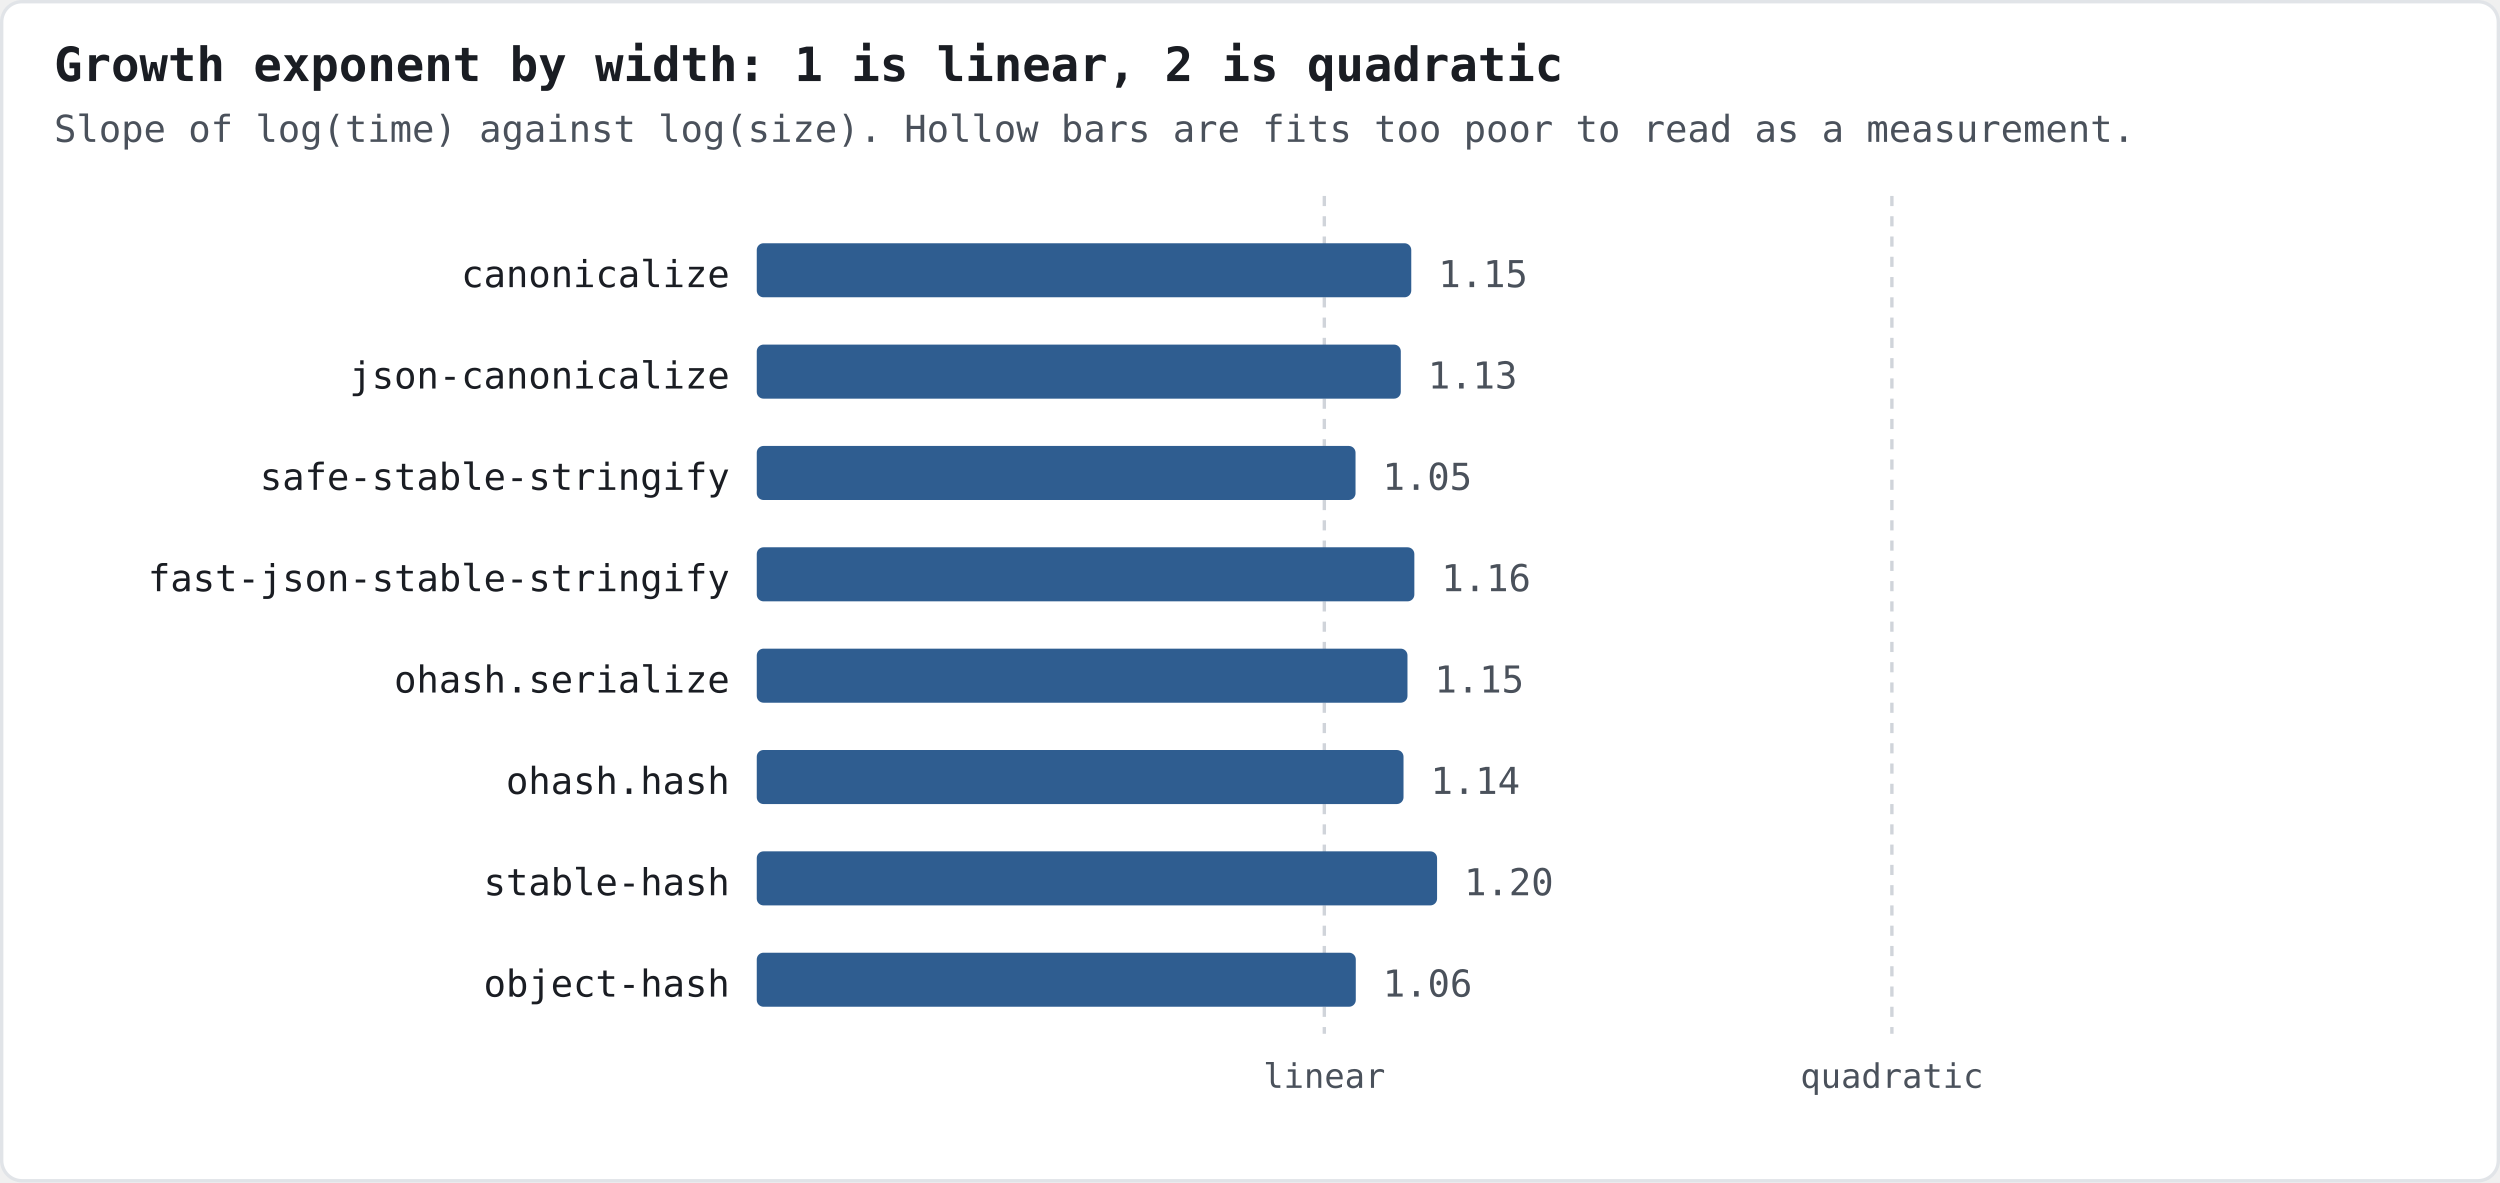
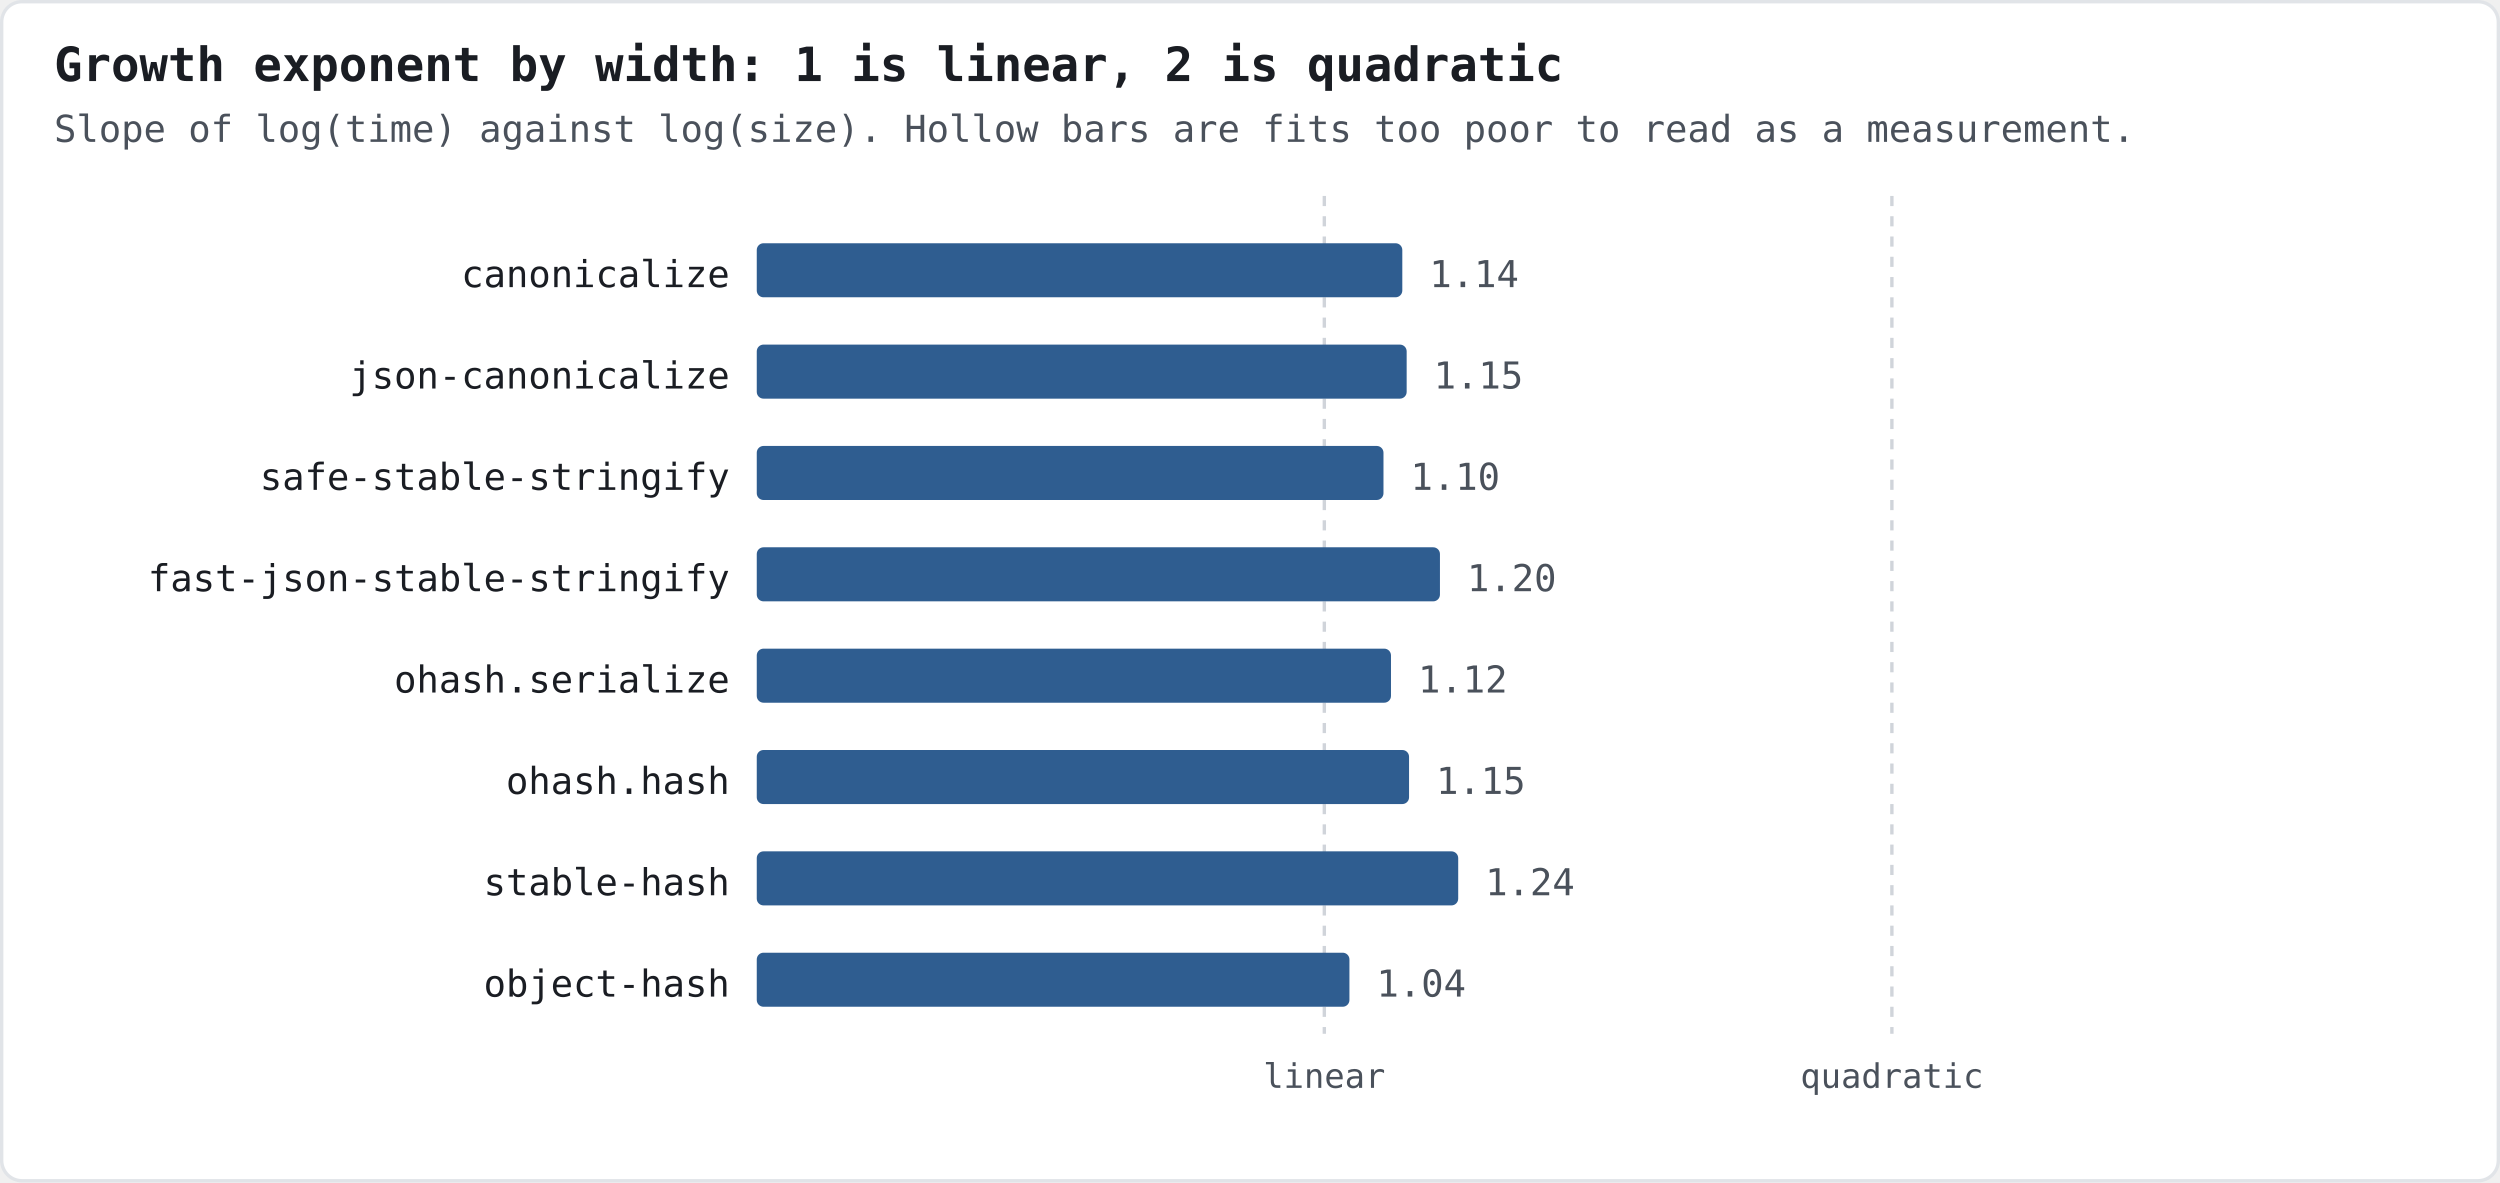
<svg xmlns="http://www.w3.org/2000/svg" width="740" height="350" viewBox="0 0 740 350" role="img" aria-label="Growth exponent by width, by implementation">
  <style>text { font-family: ui-monospace, SFMono-Regular, Menlo, Consolas, monospace; }</style>
  <rect x="0.5" y="0.5" width="739" height="349" rx="6" fill="#ffffff" stroke="#e1e4e8" stroke-width="1" />
  <text x="16" y="24" class="f-fg" fill="#1a1d23" font-size="14" font-weight="700">Growth exponent by width: 1 is linear, 2 is quadratic</text>
  <text x="16" y="42" class="f-muted" fill="#4a515b" font-size="11">Slope of log(time) against log(size). Hollow bars are fits too poor to read as a measurement.</text>
  <line x1="392" y1="58" x2="392" y2="306" class="s-grid" stroke="#d0d4da" stroke-width="1" stroke-dasharray="3 3" />
  <text x="392" y="322" class="f-muted" fill="#4a515b" font-size="10" text-anchor="middle">linear</text>
  <line x1="560" y1="58" x2="560" y2="306" class="s-grid" stroke="#d0d4da" stroke-width="1" stroke-dasharray="3 3" />
  <text x="560" y="322" class="f-muted" fill="#4a515b" font-size="10" text-anchor="middle">quadratic</text>
  <text x="216" y="85" class="f-fg" fill="#1a1d23" font-size="11" text-anchor="end">canonicalize</text>
-   <rect x="224" y="72" width="193.734" height="16" rx="2" class="f-bar" fill="#2f5d90" />
-   <text x="425.734" y="85" class="f-muted" fill="#4a515b" font-size="11">1.15</text>
+   <rect x="224" y="72" width="191.082" height="16" rx="2" class="f-bar" fill="#2f5d90" />
+   <text x="423.082" y="85" class="f-muted" fill="#4a515b" font-size="11">1.14</text>
  <text x="216" y="115" class="f-fg" fill="#1a1d23" font-size="11" text-anchor="end">json-canonicalize</text>
-   <rect x="224" y="102" width="190.637" height="16" rx="2" class="f-bar" fill="#2f5d90" />
-   <text x="422.637" y="115" class="f-muted" fill="#4a515b" font-size="11">1.13</text>
+   <rect x="224" y="102" width="192.372" height="16" rx="2" class="f-bar" fill="#2f5d90" />
+   <text x="424.372" y="115" class="f-muted" fill="#4a515b" font-size="11">1.15</text>
  <text x="216" y="145" class="f-fg" fill="#1a1d23" font-size="11" text-anchor="end">safe-stable-stringify</text>
-   <rect x="224" y="132" width="177.238" height="16" rx="2" class="f-bar" fill="#2f5d90" />
-   <text x="409.238" y="145" class="f-muted" fill="#4a515b" font-size="11">1.05</text>
+   <rect x="224" y="132" width="185.51" height="16" rx="2" class="f-bar" fill="#2f5d90" />
+   <text x="417.51" y="145" class="f-muted" fill="#4a515b" font-size="11">1.10</text>
  <text x="216" y="175" class="f-fg" fill="#1a1d23" font-size="11" text-anchor="end">fast-json-stable-stringify</text>
-   <rect x="224" y="162" width="194.647" height="16" rx="2" class="f-bar" fill="#2f5d90" />
-   <text x="426.647" y="175" class="f-muted" fill="#4a515b" font-size="11">1.16</text>
+   <rect x="224" y="162" width="202.225" height="16" rx="2" class="f-bar" fill="#2f5d90" />
+   <text x="434.225" y="175" class="f-muted" fill="#4a515b" font-size="11">1.20</text>
  <text x="216" y="205" class="f-fg" fill="#1a1d23" font-size="11" text-anchor="end">ohash.serialize</text>
-   <rect x="224" y="192" width="192.612" height="16" rx="2" class="f-bar" fill="#2f5d90" />
-   <text x="424.612" y="205" class="f-muted" fill="#4a515b" font-size="11">1.15</text>
+   <rect x="224" y="192" width="187.732" height="16" rx="2" class="f-bar" fill="#2f5d90" />
+   <text x="419.732" y="205" class="f-muted" fill="#4a515b" font-size="11">1.12</text>
  <text x="216" y="235" class="f-fg" fill="#1a1d23" font-size="11" text-anchor="end">ohash.hash</text>
-   <rect x="224" y="222" width="191.442" height="16" rx="2" class="f-bar" fill="#2f5d90" />
-   <text x="423.442" y="235" class="f-muted" fill="#4a515b" font-size="11">1.14</text>
+   <rect x="224" y="222" width="193.08" height="16" rx="2" class="f-bar" fill="#2f5d90" />
+   <text x="425.08" y="235" class="f-muted" fill="#4a515b" font-size="11">1.15</text>
  <text x="216" y="265" class="f-fg" fill="#1a1d23" font-size="11" text-anchor="end">stable-hash</text>
-   <rect x="224" y="252" width="201.374" height="16" rx="2" class="f-bar" fill="#2f5d90" />
-   <text x="433.374" y="265" class="f-muted" fill="#4a515b" font-size="11">1.20</text>
+   <rect x="224" y="252" width="207.629" height="16" rx="2" class="f-bar" fill="#2f5d90" />
+   <text x="439.629" y="265" class="f-muted" fill="#4a515b" font-size="11">1.24</text>
  <text x="216" y="295" class="f-fg" fill="#1a1d23" font-size="11" text-anchor="end">object-hash</text>
-   <rect x="224" y="282" width="177.314" height="16" rx="2" class="f-bar" fill="#2f5d90" />
-   <text x="409.314" y="295" class="f-muted" fill="#4a515b" font-size="11">1.06</text>
+   <rect x="224" y="282" width="175.434" height="16" rx="2" class="f-bar" fill="#2f5d90" />
+   <text x="407.434" y="295" class="f-muted" fill="#4a515b" font-size="11">1.04</text>
</svg>
